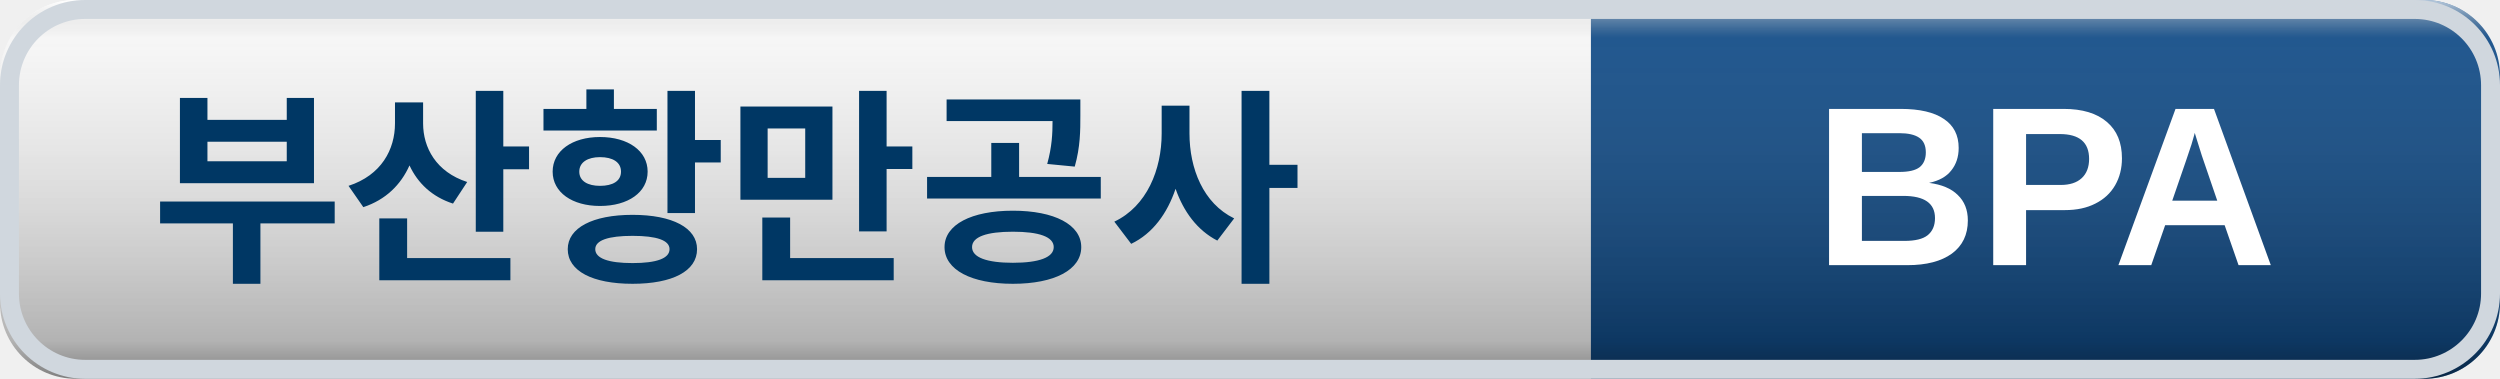
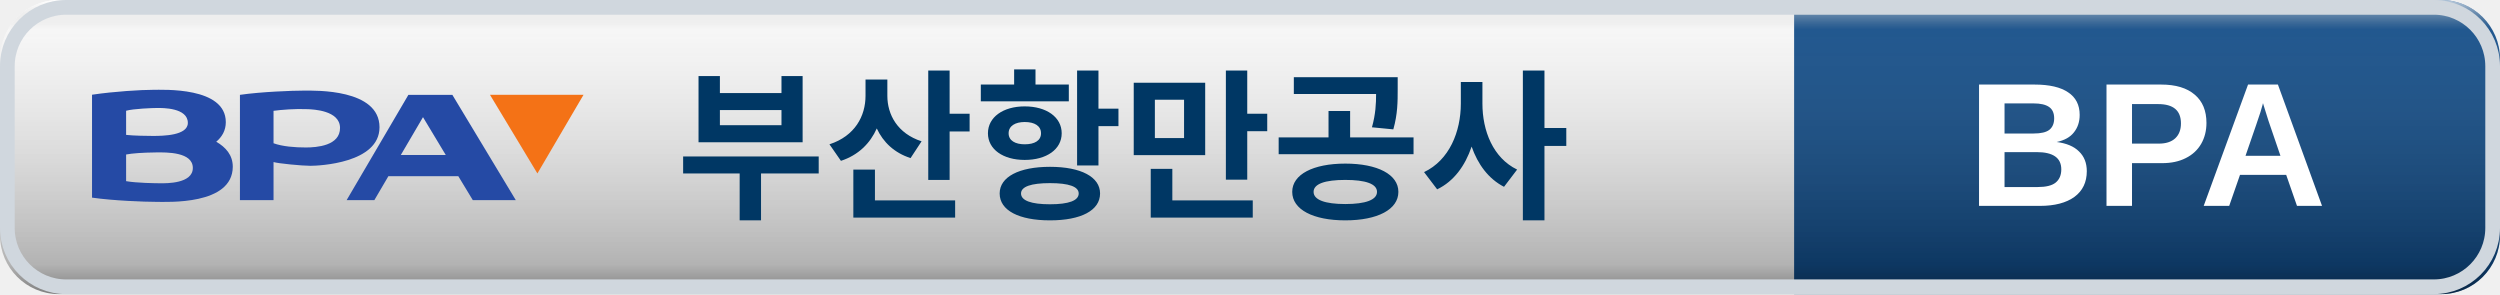
- <svg xmlns="http://www.w3.org/2000/svg" width="132" height="20" viewBox="0 0 132 20" role="img" aria-label="부산항만공사 BPA">
+ <svg xmlns="http://www.w3.org/2000/svg" width="170.0" height="20" viewBox="0 0 170.0 20" role="img" aria-label="부산항만공사 BPA">
  <defs>
    <clipPath id="badge-shape">
-       <rect width="132" height="20" rx="4" />
+       <rect width="170.0" height="20" rx="4" />
    </clipPath>
  </defs>
  <g clip-path="url(#badge-shape)">
-     <rect width="132" height="20" rx="4" fill="#ffffff" />
-     <path d="M84 0h48v20h-48z" fill="#134f8c" />
+     <rect width="170.0" height="20" rx="4" fill="#ffffff" />
+     <path d="M122.0 0h48v20h-48z" fill="#134f8c" />
    <defs>
      <linearGradient id="gloss" x2="0" y2="100%">
        <stop offset="0" stop-color="#fff" stop-opacity=".7" />
        <stop offset=".1" stop-color="#aaa" stop-opacity=".1" />
        <stop offset=".9" stop-color="#000" stop-opacity=".3" />
        <stop offset="1" stop-color="#000" stop-opacity=".5" />
      </linearGradient>
    </defs>
-     <rect width="132" height="20" rx="4" fill="url(#gloss)" />
+     <rect width="170.0" height="20" rx="4" fill="url(#gloss)" />
  </g>
-   <rect x="0.5" y="0.5" width="131" height="19" rx="4" fill="none" stroke="#d0d7de" />
-   <text x="8" y="14" fill="#003764" font-family="-apple-system, BlinkMacSystemFont, 'Segoe UI', 'Noto Sans KR', 'Malgun Gothic', Arial, sans-serif" font-size="11" font-weight="600">부산항만공사</text>
-   <text x="108" y="14" fill="#ffffff" text-anchor="middle" font-family="Arial, Helvetica, sans-serif" font-size="12" font-weight="700">BPA</text>
+   <rect x="0.5" y="0.5" width="169.0" height="19" rx="4" fill="none" stroke="#d0d7de" />
+   <g transform="translate(-10.175 -57.340) scale(0.165049)">
+     <path fill="#254aa5" d="m226.781 411.269 9.141-15.586 9.379 15.586Zm21.234-24.781h-18.109l-25.449 43.379h11.422L221.664 420l28.813.012 5.965 9.855h17.711Zm0 0" />
+     <path fill="#254aa5" d="M187.609 408.172c-4.453 0-9.59-.391-13.266-1.742v-13.359c3.144-.43 8.867-.914 14.137-.676 2.125.094 13.168.48 13.258 7.645.098 7.453-9.676 8.133-14.129 8.133m-.773-23.434c-4.644 0-17.715.488-26.336 1.75v43.379h13.844v-15.695c1.738.582 11.719 1.551 15.195 1.551 3.492 0 28.465-1.059 28.465-15.875 0-15.879-26.52-15.109-31.168-15.109m-73.23 26.328c2.5-.477 6.582-.785 12.266-.856 4.453-.059 15.223-.219 15.223 6.395 0 6.531-11.035 6.312-13.168 6.312s-9.926-.098-14.32-.867Zm0-18.031c3.016-.84 10.891-1.137 12.914-1.137 2.027 0 12.52-.156 12.52 6.152 0 5.215-10.184 5.363-14.414 5.363-2.277 0-7.965-.078-11.02-.43Zm37.133 12.77c2.379-2 3.941-4.629 3.941-8.066 0-14.609-25.789-13.32-30.211-13.32-4.414 0-15.664.629-24.906 2.016v42.395c8.609 1.258 21.68 1.742 26.324 1.742 4.656 0 31.566 1.457 31.664-14.426.031-4.793-2.871-8.078-6.812-10.34" />
+     <path fill="#f47216" d="M263.523 386.477h38.535l-19.004 32.398Zm0 0" />
+   </g>
+   <text x="46.0" y="14" fill="#003764" font-family="-apple-system, BlinkMacSystemFont, 'Segoe UI', 'Noto Sans KR', 'Malgun Gothic', Arial, sans-serif" font-size="11" font-weight="600">부산항만공사</text>
+   <text x="146" y="14" fill="#ffffff" text-anchor="middle" font-family="Arial, Helvetica, sans-serif" font-size="12" font-weight="700">BPA</text>
</svg>
